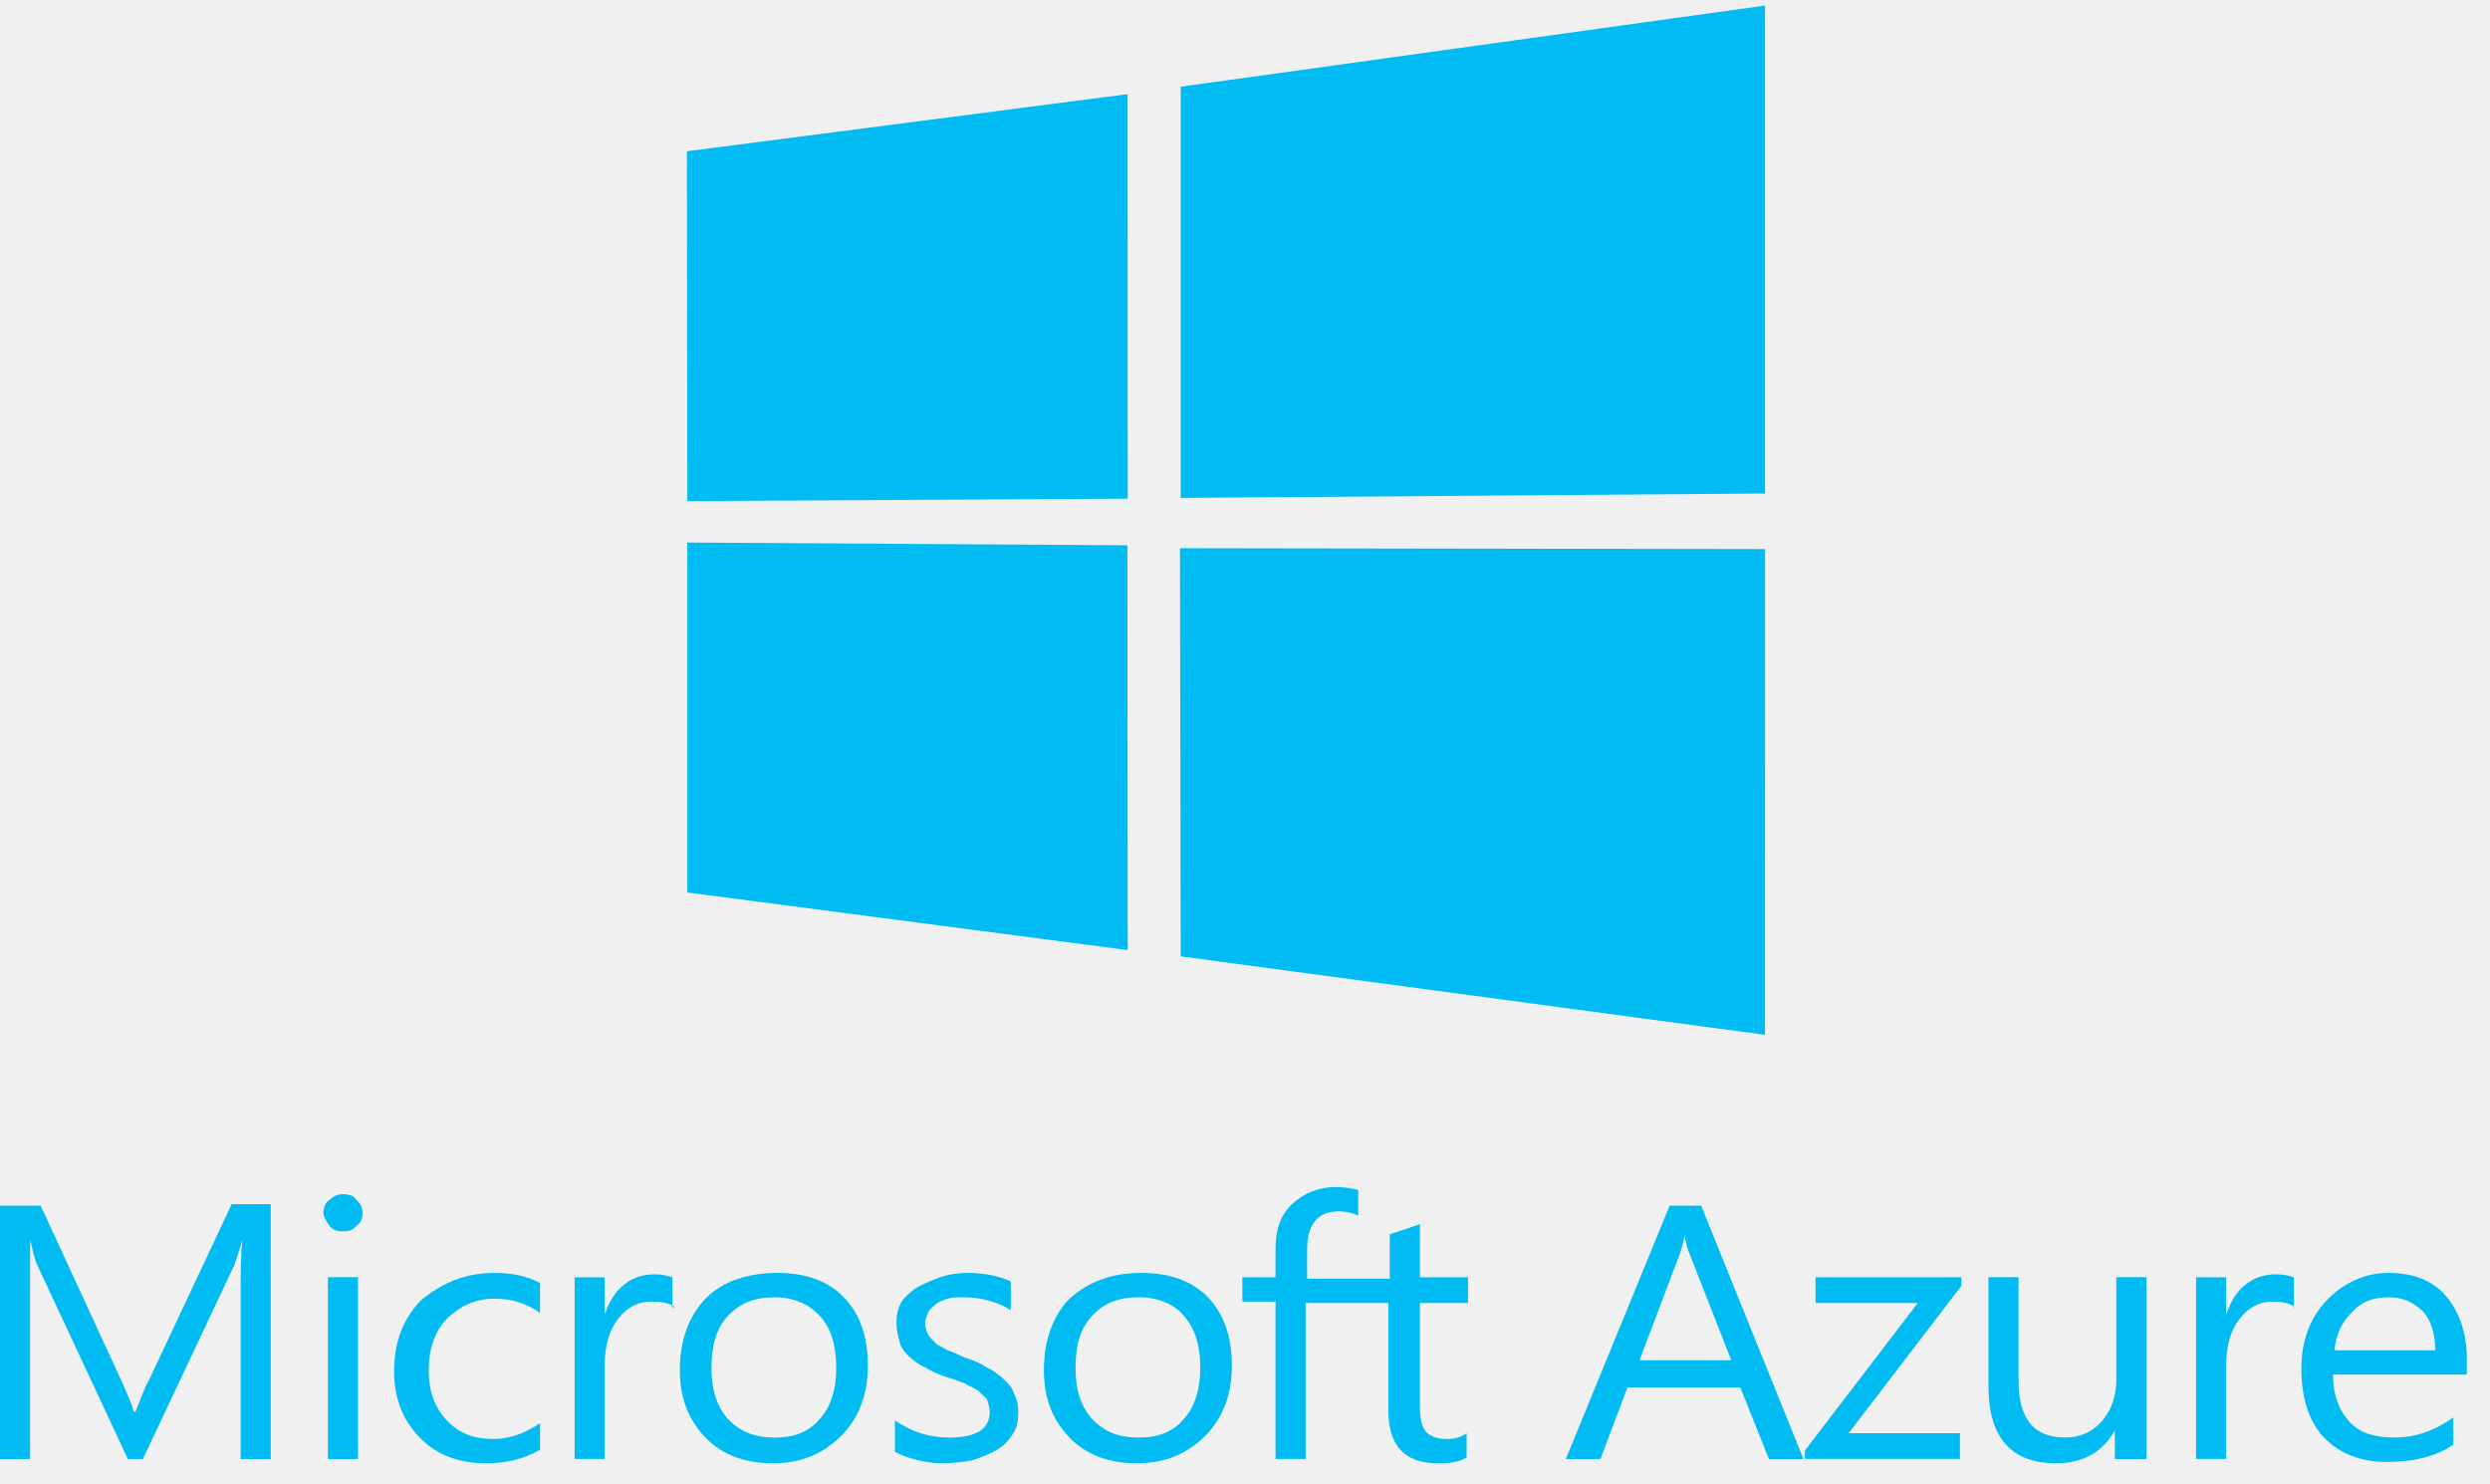
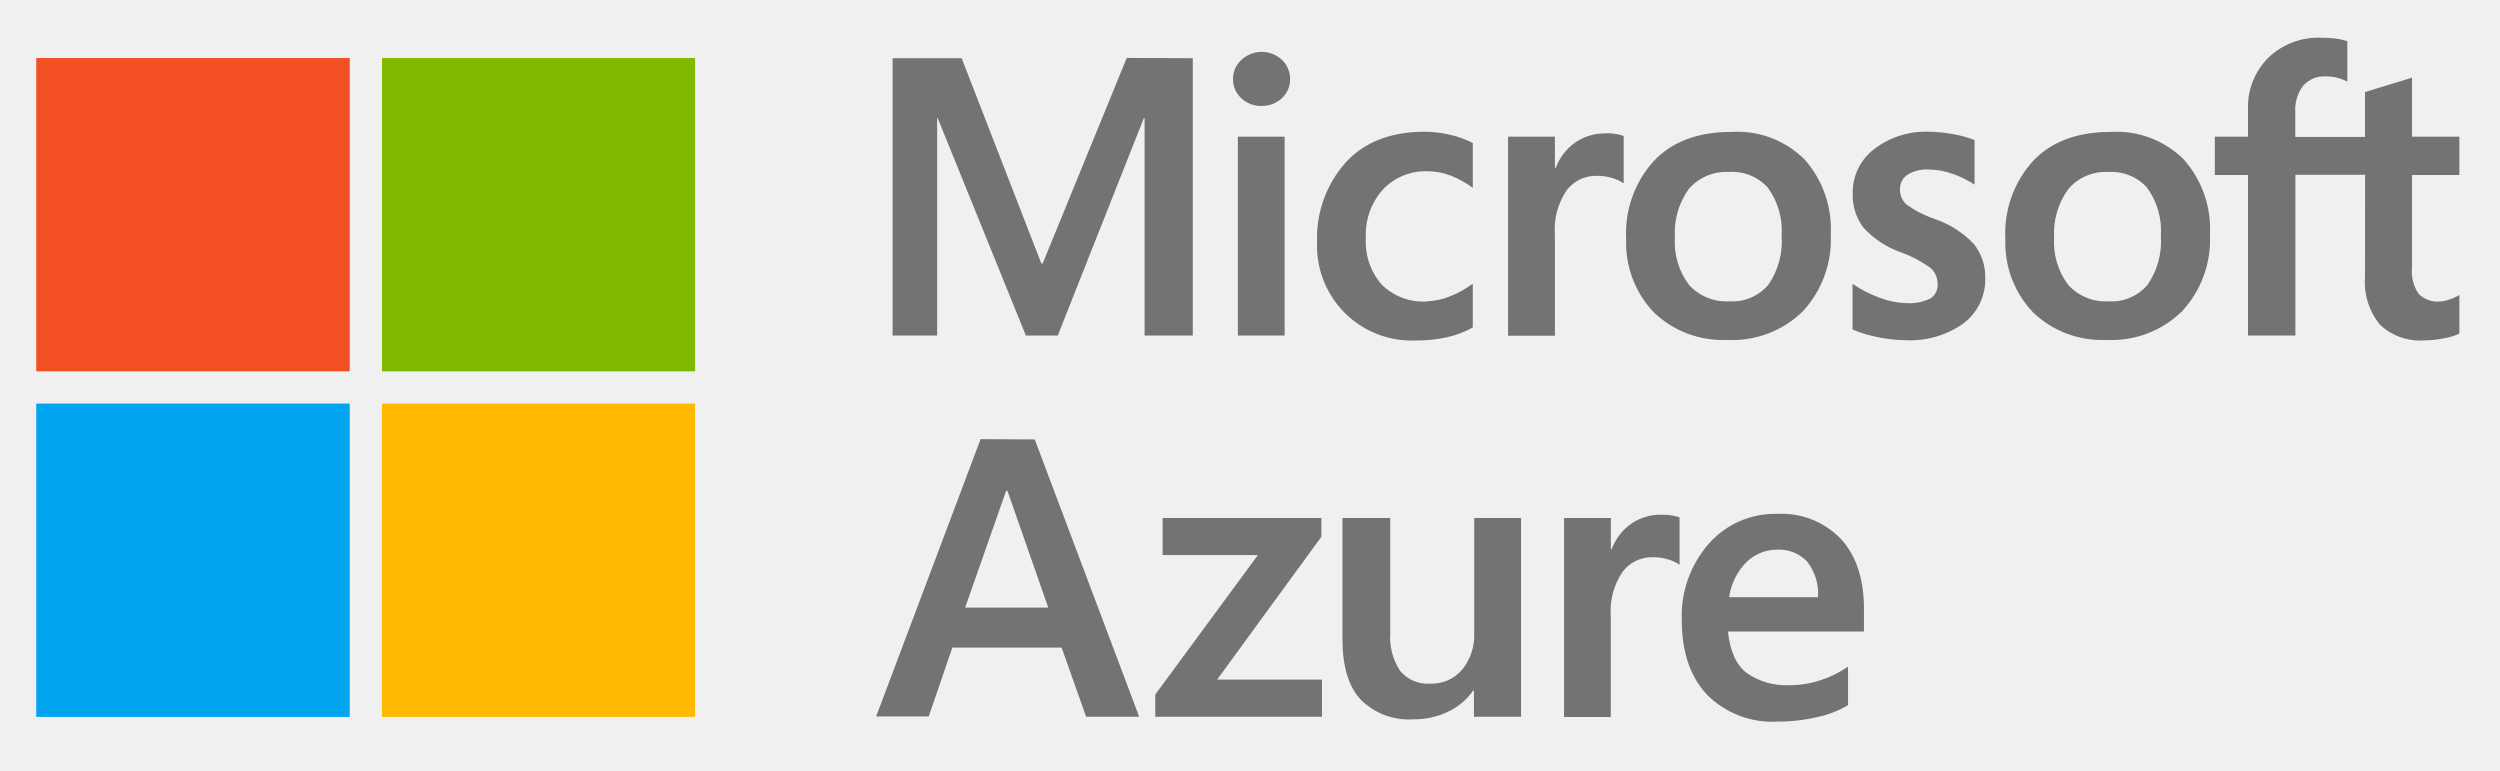
- <svg xmlns="http://www.w3.org/2000/svg" xmlns:xlink="http://www.w3.org/1999/xlink" width="99px" height="59px" viewBox="0 0 99 59" version="1.1">
+ <svg xmlns="http://www.w3.org/2000/svg" width="120" height="37" viewBox="0 0 273.33 82.67">
  <defs>
-     <path d="M10.21,0.098 L6.922,7.098 C6.741,7.383 6.623,7.784 6.383,8.352 L6.324,8.352 C6.262,8.125 6.083,7.67 5.845,7.155 L2.617,0.157 L1,0.157 L1,10.23 L2.197,10.23 L2.197,3.456 L2.197,1.521 C2.317,1.977 2.376,2.318 2.496,2.548 L6.083,10.23 L6.682,10.23 L10.33,2.489 C10.389,2.318 10.509,1.977 10.629,1.521 C10.568,2.262 10.568,2.945 10.568,3.456 L10.568,10.23 L11.765,10.23 L11.765,0.098 L10.21,0.098 Z" id="path-1" />
-     <path d="M0.25,1.081 C0.072,1.195 0.013,1.422 0.013,1.592 C0.013,1.763 0.13,1.934 0.25,2.105 C0.37,2.275 0.549,2.333 0.79,2.333 C1.028,2.333 1.209,2.275 1.327,2.105 C1.509,1.993 1.568,1.822 1.568,1.592 C1.568,1.422 1.509,1.252 1.327,1.081 C1.209,0.91 1.028,0.855 0.79,0.855 C0.612,0.855 0.433,0.91 0.25,1.081 Z M0.192,11.384 L1.388,11.384 L1.388,4.154 L0.192,4.154 L0.192,11.384 Z" id="path-3" />
-     <path d="M1.591,1.604 C0.873,2.345 0.516,3.256 0.516,4.45 C0.516,5.532 0.873,6.385 1.532,7.067 C2.19,7.753 3.088,8.093 4.164,8.093 C5.003,8.093 5.657,7.922 6.255,7.582 L6.317,7.582 L6.317,6.5 C5.718,6.897 5.121,7.126 4.461,7.126 C3.683,7.126 3.088,6.897 2.609,6.385 C2.131,5.873 1.891,5.247 1.891,4.394 C1.891,3.539 2.131,2.857 2.609,2.345 C3.147,1.833 3.744,1.547 4.522,1.547 C5.178,1.547 5.78,1.718 6.317,2.118 L6.317,0.922 C5.78,0.637 5.178,0.522 4.522,0.522 C3.328,0.522 2.428,0.922 1.591,1.604 Z" id="path-5" />
-     <path d="M2.744,0.981 C2.383,1.262 2.145,1.663 1.964,2.174 L1.964,0.696 L0.77,0.696 L0.77,7.92 L1.964,7.92 L1.964,4.224 C1.964,3.423 2.145,2.798 2.503,2.345 C2.86,1.889 3.28,1.663 3.82,1.663 C4.169,1.663 4.438,1.702 4.656,1.816 L4.656,0.696 C4.477,0.637 4.237,0.577 3.94,0.577 C3.52,0.577 3.102,0.696 2.744,0.981 Z M4.656,1.889 L4.776,1.889 C4.737,1.861 4.697,1.839 4.656,1.816 L4.656,1.889 Z" id="path-7" />
-     <path d="M1.357,1.547 C0.697,2.23 0.339,3.197 0.339,4.394 C0.339,5.532 0.697,6.385 1.357,7.07 C2.015,7.753 2.912,8.093 4.047,8.093 C5.185,8.093 6.08,7.693 6.798,6.955 C7.455,6.27 7.813,5.362 7.813,4.221 C7.813,3.083 7.517,2.174 6.857,1.49 C6.258,0.863 5.364,0.522 4.227,0.522 C3.029,0.522 2.015,0.863 1.357,1.547 Z M2.252,6.329 C1.832,5.873 1.595,5.191 1.595,4.335 C1.595,3.423 1.773,2.742 2.252,2.23 C2.73,1.716 3.329,1.49 4.105,1.49 C4.883,1.49 5.482,1.775 5.901,2.23 C6.321,2.686 6.557,3.368 6.557,4.28 C6.557,5.191 6.321,5.873 5.901,6.329 C5.482,6.841 4.883,7.07 4.105,7.07 C3.329,7.07 2.73,6.841 2.252,6.329 Z" id="path-9" />
-     <path d="M2.608,0.692 C2.311,0.807 2.01,0.922 1.71,1.092 C1.411,1.262 1.232,1.49 1.115,1.607 C0.933,1.889 0.875,2.174 0.875,2.515 C0.875,2.8 0.933,3.028 0.995,3.254 C1.053,3.483 1.173,3.653 1.352,3.824 C1.535,3.995 1.772,4.168 2.01,4.28 C2.311,4.45 2.549,4.565 2.907,4.68 C3.148,4.735 3.388,4.85 3.567,4.906 C3.743,5.02 3.924,5.076 4.104,5.191 C4.224,5.303 4.344,5.417 4.462,5.532 C4.521,5.702 4.584,5.873 4.584,6.044 C4.584,6.729 4.045,7.07 2.965,7.07 C2.189,7.07 1.472,6.841 0.812,6.388 L0.812,7.637 C1.352,7.922 2.071,8.093 2.728,8.093 C3.148,8.093 3.505,8.034 3.867,7.979 C4.224,7.863 4.521,7.753 4.822,7.582 C5.122,7.411 5.297,7.24 5.48,6.955 C5.658,6.729 5.717,6.388 5.717,6.044 C5.717,5.759 5.658,5.532 5.538,5.303 C5.48,5.076 5.297,4.906 5.122,4.735 C4.94,4.565 4.702,4.394 4.462,4.28 C4.224,4.109 3.924,3.995 3.567,3.883 C3.327,3.768 3.089,3.653 2.907,3.598 C2.728,3.483 2.549,3.423 2.429,3.313 C2.311,3.197 2.189,3.083 2.13,2.971 C2.071,2.857 2.01,2.686 2.01,2.515 C2.01,2.401 2.071,2.23 2.13,2.118 C2.189,1.948 2.311,1.889 2.429,1.775 C2.549,1.663 2.728,1.607 2.907,1.547 C3.089,1.49 3.265,1.49 3.505,1.49 C4.224,1.49 4.881,1.663 5.421,2.003 L5.421,0.863 C4.94,0.637 4.344,0.522 3.684,0.522 C3.327,0.522 2.965,0.577 2.608,0.692 Z" id="path-11" />
-     <path d="M1.983,1.547 C1.323,2.23 0.966,3.197 0.966,4.394 C0.966,5.532 1.323,6.385 1.983,7.07 C2.64,7.753 3.538,8.093 4.673,8.093 C5.811,8.093 6.708,7.693 7.424,6.955 C8.082,6.27 8.439,5.362 8.439,4.221 C8.439,3.083 8.143,2.174 7.486,1.49 C6.885,0.863 5.99,0.522 4.852,0.522 C3.658,0.522 2.76,0.863 1.983,1.547 Z M2.881,6.329 C2.461,5.873 2.223,5.191 2.223,4.335 C2.223,3.423 2.4,2.742 2.881,2.23 C3.357,1.716 3.954,1.49 4.734,1.49 C5.512,1.49 6.168,1.775 6.53,2.23 C6.946,2.686 7.184,3.368 7.184,4.28 C7.184,5.191 6.946,5.873 6.53,6.329 C6.107,6.841 5.512,7.07 4.734,7.07 C3.954,7.07 3.357,6.841 2.881,6.329 Z" id="path-13" />
-     <path d="M2.755,1.252 C2.278,1.707 2.099,2.278 2.099,3.016 L2.099,4.157 L0.781,4.157 L0.781,5.124 L2.099,5.124 L2.099,11.382 L3.295,11.382 L3.295,5.18 L4.131,5.18 L5.028,5.18 L6.584,5.18 L6.584,9.447 C6.584,10.869 7.243,11.555 8.557,11.555 C9.036,11.555 9.396,11.499 9.696,11.325 L9.696,10.358 C9.455,10.529 9.215,10.588 8.918,10.588 C8.498,10.588 8.258,10.472 8.079,10.303 C7.9,10.075 7.839,9.732 7.839,9.279 L7.839,5.18 L9.753,5.18 L9.753,4.157 L7.839,4.157 L7.839,2.048 L6.642,2.448 L6.642,4.213 L5.087,4.213 L4.193,4.213 L3.354,4.213 L3.354,3.075 C3.354,2.048 3.773,1.537 4.61,1.537 C4.911,1.537 5.148,1.596 5.386,1.707 L5.386,0.684 C5.148,0.625 4.85,0.57 4.492,0.57 C3.832,0.57 3.234,0.796 2.755,1.252 Z" id="path-15" />
-     <path d="M5.075,0.157 L0.948,10.23 L2.324,10.23 L3.4,7.383 L7.885,7.383 L9.023,10.23 L10.396,10.23 L6.33,0.157 L5.075,0.157 Z M5.495,2.033 C5.553,1.865 5.615,1.635 5.673,1.35 C5.732,1.692 5.793,1.921 5.852,2.033 L7.527,6.302 L3.878,6.302 L5.495,2.033 Z" id="path-17" />
-     <path d="M5.527,0.692 L5.527,4.791 C5.527,5.476 5.289,6.044 4.932,6.441 C4.572,6.841 4.093,7.067 3.495,7.067 C2.24,7.067 1.641,6.329 1.641,4.791 L1.641,0.692 L0.444,0.692 L0.444,5.02 C0.444,7.067 1.344,8.093 3.137,8.093 C4.213,8.093 4.99,7.637 5.469,6.782 L5.469,7.922 L6.666,7.922 L6.725,7.922 L6.725,0.692 L5.527,0.692 Z" id="path-19" />
-     <path d="M2.595,0.981 C2.237,1.262 1.996,1.663 1.817,2.174 L1.817,0.696 L0.621,0.696 L0.621,7.92 L1.817,7.92 L1.817,4.224 C1.817,3.423 1.996,2.798 2.355,2.345 C2.715,1.889 3.132,1.663 3.672,1.663 C4.004,1.663 4.281,1.71 4.51,1.85 L4.51,0.696 C4.328,0.637 4.09,0.577 3.792,0.577 C3.373,0.577 2.953,0.696 2.595,0.981 Z M4.51,1.889 L4.569,1.889 C4.55,1.875 4.53,1.863 4.51,1.85 L4.51,1.889 Z" id="path-21" />
-     <path d="M1.209,1.604 C0.549,2.286 0.192,3.197 0.192,4.335 C0.192,5.476 0.49,6.443 1.092,7.067 C1.687,7.693 2.523,8.038 3.6,8.038 C4.679,8.038 5.573,7.808 6.233,7.352 L6.233,6.27 C5.515,6.785 4.738,7.067 3.901,7.067 C3.125,7.067 2.523,6.897 2.107,6.443 C1.687,5.985 1.449,5.36 1.449,4.565 L6.771,4.565 L6.771,3.938 C6.771,2.912 6.471,2.06 5.934,1.433 C5.394,0.807 4.618,0.522 3.661,0.522 C2.705,0.522 1.869,0.922 1.209,1.604 Z M2.227,2.06 C2.585,1.663 3.062,1.49 3.661,1.49 C4.26,1.49 4.679,1.718 5.037,2.06 C5.337,2.401 5.515,2.912 5.515,3.598 L1.508,3.598 C1.567,2.971 1.807,2.457 2.227,2.06 Z" id="path-23" />
+     <style>
+             .cls-1{fill:#737373;}.cls-2{fill:#f25022;}.cls-3{fill:#7fba00;}.cls-4{fill:#00a4ef;}.cls-5{fill:#ffb900;}
+         </style>
  </defs>
-   <g id="Page-1" stroke="none" stroke-width="1" fill="none" fill-rule="evenodd">
-     <g id="azure" transform="translate(-1, 0)">
-       <path d="M47.944,3.447 L47.944,19.798 L71.175,19.622 L71.175,0.221 L47.944,3.447 Z M28.311,6.014 L28.328,19.922 L45.837,19.828 L45.831,3.743 L28.311,6.014 Z M28.326,35.484 L45.837,37.776 L45.822,21.681 L28.326,21.571 L28.326,35.484 Z M47.944,38.025 L71.175,41.145 L71.179,21.832 L47.914,21.796 L47.944,38.025 Z" id="Fill-1" fill="#00BCF2" fill-rule="nonzero" />
-       <g id="Group-4" transform="translate(0, 47.78077)">
-         <g id="Fill-2-Clipped">
-           <g>
-             <mask id="mask-2" fill="white">
-               <use xlink:href="#path-1" />
-             </mask>
-             <g id="path-1" />
-             <polygon id="Fill-2" fill="#00BCF2" fill-rule="nonzero" mask="url(#mask-2)" points="-5.867 17.099 18.635 17.099 18.635 -6.771 -5.867 -6.771" />
-           </g>
-         </g>
-       </g>
-       <g id="Group-7" transform="translate(13.84615, 46.62692)">
-         <g id="Fill-5-Clipped">
-           <g>
-             <mask id="mask-4" fill="white">
-               <use xlink:href="#path-3" />
-             </mask>
-             <g id="path-3" />
-             <polygon id="Fill-5" fill="#00BCF2" fill-rule="nonzero" mask="url(#mask-4)" points="-6.856 18.253 8.436 18.253 8.436 -6.015 -6.856 -6.015" />
-           </g>
-         </g>
-       </g>
-       <g id="Group-10" transform="translate(16.15385, 50.08846)">
-         <g id="Fill-8-Clipped">
-           <g>
-             <mask id="mask-6" fill="white">
-               <use xlink:href="#path-5" />
-             </mask>
-             <g id="path-5" />
-             <polygon id="Fill-8" fill="#00BCF2" fill-rule="nonzero" mask="url(#mask-6)" points="-6.353 14.961 13.185 14.961 13.185 -6.347 -6.353 -6.347" />
-           </g>
-         </g>
-       </g>
-       <g id="Group-13" transform="translate(23.07692, 50.08846)">
-         <g id="Fill-11-Clipped">
-           <g>
-             <mask id="mask-8" fill="white">
-               <use xlink:href="#path-7" />
-             </mask>
-             <g id="path-7" />
-             <polygon id="Fill-11" fill="#00BCF2" fill-rule="nonzero" mask="url(#mask-8)" points="-6.099 14.79 11.645 14.79 11.645 -6.29 -6.099 -6.29" />
-           </g>
-         </g>
-       </g>
-       <g id="Group-16" transform="translate(27.69231, 50.08846)">
-         <g id="Fill-14-Clipped">
-           <g>
-             <mask id="mask-10" fill="white">
-               <use xlink:href="#path-9" />
-             </mask>
-             <g id="path-9" />
-             <polygon id="Fill-14" fill="#00BCF2" fill-rule="nonzero" mask="url(#mask-10)" points="-6.53 14.961 14.683 14.961 14.683 -6.347 -6.53 -6.347" />
-           </g>
-         </g>
-       </g>
-       <g id="Group-19" transform="translate(35.76923, 50.08846)">
-         <g id="Fill-17-Clipped">
-           <g>
-             <mask id="mask-12" fill="white">
-               <use xlink:href="#path-11" />
-             </mask>
-             <g id="path-11" />
-             <polygon id="Fill-17" fill="#00BCF2" fill-rule="nonzero" mask="url(#mask-12)" points="-6.053 14.962 12.587 14.962 12.587 -6.347 -6.053 -6.347" />
-           </g>
-         </g>
-       </g>
-       <g id="Group-22" transform="translate(41.53846, 50.08846)">
-         <g id="Fill-20-Clipped">
-           <g>
-             <mask id="mask-14" fill="white">
-               <use xlink:href="#path-13" />
-             </mask>
-             <g id="path-13" />
-             <polygon id="Fill-20" fill="#00BCF2" fill-rule="nonzero" mask="url(#mask-14)" points="-5.904 14.961 15.309 14.961 15.309 -6.347 -5.904 -6.347" />
-           </g>
-         </g>
-       </g>
-       <g id="Group-25" transform="translate(49.61539, 46.62692)">
-         <g id="Fill-23-Clipped">
-           <g>
-             <mask id="mask-16" fill="white">
-               <use xlink:href="#path-15" />
-             </mask>
-             <g id="path-15" />
-             <polygon id="Fill-23" fill="#00BCF2" fill-rule="nonzero" mask="url(#mask-16)" points="-6.087 18.421 16.622 18.421 16.622 -6.3 -6.087 -6.3" />
-           </g>
-         </g>
-       </g>
-       <g id="Group-28" transform="translate(62.30769, 47.78077)">
-         <g id="Fill-26-Clipped">
-           <g>
-             <mask id="mask-18" fill="white">
-               <use xlink:href="#path-17" />
-             </mask>
-             <g id="path-17" />
-             <polygon id="Fill-26" fill="#00BCF2" fill-rule="nonzero" mask="url(#mask-18)" points="-5.92 17.098 17.266 17.098 17.266 -6.713 -5.92 -6.713" />
-           </g>
-         </g>
-       </g>
-       <polygon id="Fill-29" fill="#00BCF2" fill-rule="nonzero" points="73.185 50.783 73.185 51.807 77.25 51.807 72.765 57.667 72.765 58.007 78.924 58.007 78.924 56.985 74.498 56.985 78.983 51.126 78.983 50.783" />
-       <g id="Group-32" transform="translate(79.61539, 50.08846)">
-         <g id="Fill-30-Clipped">
-           <g>
-             <mask id="mask-20" fill="white">
-               <use xlink:href="#path-19" />
-             </mask>
-             <g id="path-19" />
-             <polygon id="Fill-30" fill="#00BCF2" fill-rule="nonzero" mask="url(#mask-20)" points="-6.423 14.961 13.593 14.961 13.593 -6.177 -6.423 -6.177" />
-           </g>
-         </g>
-       </g>
-       <g id="Group-35" transform="translate(87.69231, 50.08846)">
-         <g id="Fill-33-Clipped">
-           <g>
-             <mask id="mask-22" fill="white">
-               <use xlink:href="#path-21" />
-             </mask>
-             <g id="path-21" />
-             <polygon id="Fill-33" fill="#00BCF2" fill-rule="nonzero" mask="url(#mask-22)" points="-6.247 14.79 11.438 14.79 11.438 -6.29 -6.247 -6.29" />
-           </g>
-         </g>
-       </g>
-       <g id="Group-38" transform="translate(92.30769, 50.08846)">
-         <g id="Fill-36-Clipped">
-           <g>
-             <mask id="mask-24" fill="white">
-               <use xlink:href="#path-23" />
-             </mask>
-             <g id="path-23" />
-             <polygon id="Fill-36" fill="#00BCF2" fill-rule="nonzero" mask="url(#mask-24)" points="-6.676 14.904 13.64 14.904 13.64 -6.345 -6.676 -6.345" />
-           </g>
-         </g>
-       </g>
-     </g>
+   <g id="Azure_s" data-name="Azure s">
+     <path d="M113.13,47.24l11.42,30.32h-5.8L116.07,70H104.12l-2.58,7.53H95.79l11.42-30.32ZM110,52.87l-4.48,12.76h9.09l-4.46-12.76Z" class="cls-1" />
+     <path d="M127.11,55.83h17.36v2.05L133.07,73.5h11.46v4.06H126.31V75.13l11.22-15.25H127.11Z" class="cls-1" />
+     <path d="M166.3,55.83V77.56h-5.15V74.7h-.09A6.92,6.92,0,0,1,158.34,77a8.46,8.46,0,0,1-3.81.84,7.42,7.42,0,0,1-5.76-2.15q-2-2.14-2-6.67V55.83H152v12.6a6.57,6.57,0,0,0,1.09,4.13,3.92,3.92,0,0,0,3.29,1.38,4.34,4.34,0,0,0,3.48-1.53,5.93,5.93,0,0,0,1.32-4V55.83Z" class="cls-1" />
+     <path d="M181.71,55.47a6.17,6.17,0,0,1,1.1.08,5.38,5.38,0,0,1,.82.21v5.18a4.41,4.41,0,0,0-1.17-.56,5.7,5.7,0,0,0-1.87-.26,4,4,0,0,0-3.18,1.58,7.62,7.62,0,0,0-1.3,4.89v11H171V55.83h5.12v3.42h.08a6,6,0,0,1,2.12-2.78A5.69,5.69,0,0,1,181.71,55.47Z" class="cls-1" />
+     <path d="M202.05,72.08v4.21a11,11,0,0,1-3.32,1.3,18.65,18.65,0,0,1-4.38.5,10.07,10.07,0,0,1-7.72-2.94q-2.76-2.94-2.76-8.18a11.93,11.93,0,0,1,2.95-8.32,9.6,9.6,0,0,1,7.47-3.27,9,9,0,0,1,7,2.76q2.5,2.76,2.5,7.62v2.48H188.92c.23,2.18.93,3.71,2.1,4.57a7.49,7.49,0,0,0,4.56,1.3,10.76,10.76,0,0,0,3.51-.56A11.22,11.22,0,0,0,202.05,72.08Zm-3.28-7.59a5.7,5.7,0,0,0-1.17-3.87,4.21,4.21,0,0,0-3.31-1.33,4.78,4.78,0,0,0-3.3,1.32,6.76,6.76,0,0,0-1.94,3.88Z" class="cls-1" />
+   </g>
+   <g id="MS-logotype">
+     <path d="M130.41,5.56V35.88h-5.27V12.11h-.08l-9.41,23.77h-3.49l-9.64-23.77h-.06V35.88H97.59V5.56h7.55L113.85,28H114l9.19-22.47Zm4.4,2.3a2.76,2.76,0,0,1,.92-2.12,3.25,3.25,0,0,1,4.43,0,2.86,2.86,0,0,1,.89,2.1,2.78,2.78,0,0,1-.91,2.1,3.16,3.16,0,0,1-2.22.84,3.07,3.07,0,0,1-2.21-.85A2.78,2.78,0,0,1,134.81,7.86Zm5.64,6.28V35.88h-5.11V14.14Zm15.52,18a7.17,7.17,0,0,0,2.52-.53,10.41,10.41,0,0,0,2.53-1.4V35a10.3,10.3,0,0,1-2.78,1.06,15.06,15.06,0,0,1-3.41.36A10.35,10.35,0,0,1,144,25.62,12.4,12.4,0,0,1,147.09,17q3.07-3.4,8.69-3.4a12.22,12.22,0,0,1,2.91.37,9.83,9.83,0,0,1,2.33.86v4.9a10.75,10.75,0,0,0-2.42-1.34,7.08,7.08,0,0,0-2.52-.47,6.42,6.42,0,0,0-4.89,2,7.41,7.41,0,0,0-1.86,5.31,7.08,7.08,0,0,0,1.79,5.14A6.47,6.47,0,0,0,156,32.16Zm19.62-18.38a6,6,0,0,1,1.1.09,3.85,3.85,0,0,1,.83.21v5.18a4.49,4.49,0,0,0-1.18-.56,5.7,5.7,0,0,0-1.87-.26A4,4,0,0,0,171.29,20,7.61,7.61,0,0,0,170,24.9v11h-5.12V14.14H170v3.43h.08a6,6,0,0,1,2.12-2.78A5.72,5.72,0,0,1,175.59,13.78Zm2.2,11.55a11.76,11.76,0,0,1,3.05-8.54q3-3.15,8.45-3.15a10.42,10.42,0,0,1,8,3,11.44,11.44,0,0,1,2.87,8.19,11.56,11.56,0,0,1-3.05,8.42,11,11,0,0,1-8.28,3.13,10.86,10.86,0,0,1-8-3A11,11,0,0,1,177.79,25.33Zm5.33-.17a7.76,7.76,0,0,0,1.54,5.2,5.52,5.52,0,0,0,4.42,1.8,5.15,5.15,0,0,0,4.25-1.8A8.32,8.32,0,0,0,194.79,25a8,8,0,0,0-1.51-5.29A5.23,5.23,0,0,0,189,18a5.37,5.37,0,0,0-4.37,1.87A8.19,8.19,0,0,0,183.12,25.16Zm24.61-5.31a2.17,2.17,0,0,0,.7,1.72,11.52,11.52,0,0,0,3.08,1.58,10.53,10.53,0,0,1,4.31,2.76,5.74,5.74,0,0,1,1.23,3.71,6,6,0,0,1-2.35,4.93,10,10,0,0,1-6.38,1.86,15.24,15.24,0,0,1-3-.33,13.34,13.34,0,0,1-2.78-.84v-5a12.52,12.52,0,0,0,3,1.54,8.62,8.62,0,0,0,2.92.58,5.24,5.24,0,0,0,2.56-.49,1.73,1.73,0,0,0,.82-1.63,2.28,2.28,0,0,0-.85-1.79,13.19,13.19,0,0,0-3.25-1.68,10,10,0,0,1-4-2.66,5.83,5.83,0,0,1-1.18-3.76,5.94,5.94,0,0,1,2.34-4.83,9.24,9.24,0,0,1,6.05-1.9,14.6,14.6,0,0,1,2.56.26,11.69,11.69,0,0,1,2.37.65v4.87a10.91,10.91,0,0,0-2.37-1.17,8,8,0,0,0-2.68-.48,3.94,3.94,0,0,0-2.28.57A1.81,1.81,0,0,0,207.73,19.85Zm11.52,5.48a11.76,11.76,0,0,1,3.05-8.54c2-2.1,4.84-3.15,8.45-3.15a10.42,10.42,0,0,1,8,3,11.44,11.44,0,0,1,2.87,8.19,11.56,11.56,0,0,1-3.05,8.42,11,11,0,0,1-8.28,3.13,10.86,10.86,0,0,1-8-3A11,11,0,0,1,219.25,25.33Zm5.33-.17a7.76,7.76,0,0,0,1.54,5.2,5.5,5.5,0,0,0,4.42,1.8,5.15,5.15,0,0,0,4.25-1.8A8.32,8.32,0,0,0,236.25,25a8,8,0,0,0-1.51-5.29A5.23,5.23,0,0,0,230.5,18a5.36,5.36,0,0,0-4.37,1.87A8.19,8.19,0,0,0,224.58,25.16Zm34-6.83h-7.62V35.88h-5.18V18.33h-3.63V14.14h3.63v-3A7.55,7.55,0,0,1,248,5.51a7.84,7.84,0,0,1,5.72-2.19,13.44,13.44,0,0,1,1.65.09,6.81,6.81,0,0,1,1.27.29V8.12a5.23,5.23,0,0,0-.89-.36,4.63,4.63,0,0,0-1.46-.21,3.08,3.08,0,0,0-2.47,1,4.42,4.42,0,0,0-.87,3v2.62h7.62V9.26l5.14-1.57v6.45h5.18v4.19h-5.18V28.5a4.26,4.26,0,0,0,.73,2.83,2.91,2.91,0,0,0,2.29.83,3.18,3.18,0,0,0,1.07-.22,4.78,4.78,0,0,0,1.09-.5v4.23a5.88,5.88,0,0,1-1.62.5,10.71,10.71,0,0,1-2.23.24,6.35,6.35,0,0,1-4.85-1.73,7.34,7.34,0,0,1-1.62-5.19Z" class="cls-1" />
+   </g>
+   <g id="MS-symbol">
+     <rect width="34.22" height="34.22" x="3.99" y="5.56" class="cls-2" />
+     <rect width="34.22" height="34.22" x="41.77" y="5.56" class="cls-3" />
+     <rect width="34.22" height="34.22" x="3.99" y="43.34" class="cls-4" />
+     <rect width="34.22" height="34.22" x="41.77" y="43.34" class="cls-5" />
+     <rect width="34.22" height="34.22" x="3.99" y="5.56" class="cls-2" />
+     <rect width="34.22" height="34.22" x="41.77" y="5.56" class="cls-3" />
+     <rect width="34.22" height="34.22" x="3.99" y="43.34" class="cls-4" />
+     <rect width="34.22" height="34.22" x="41.77" y="43.34" class="cls-5" />
  </g>
</svg>
